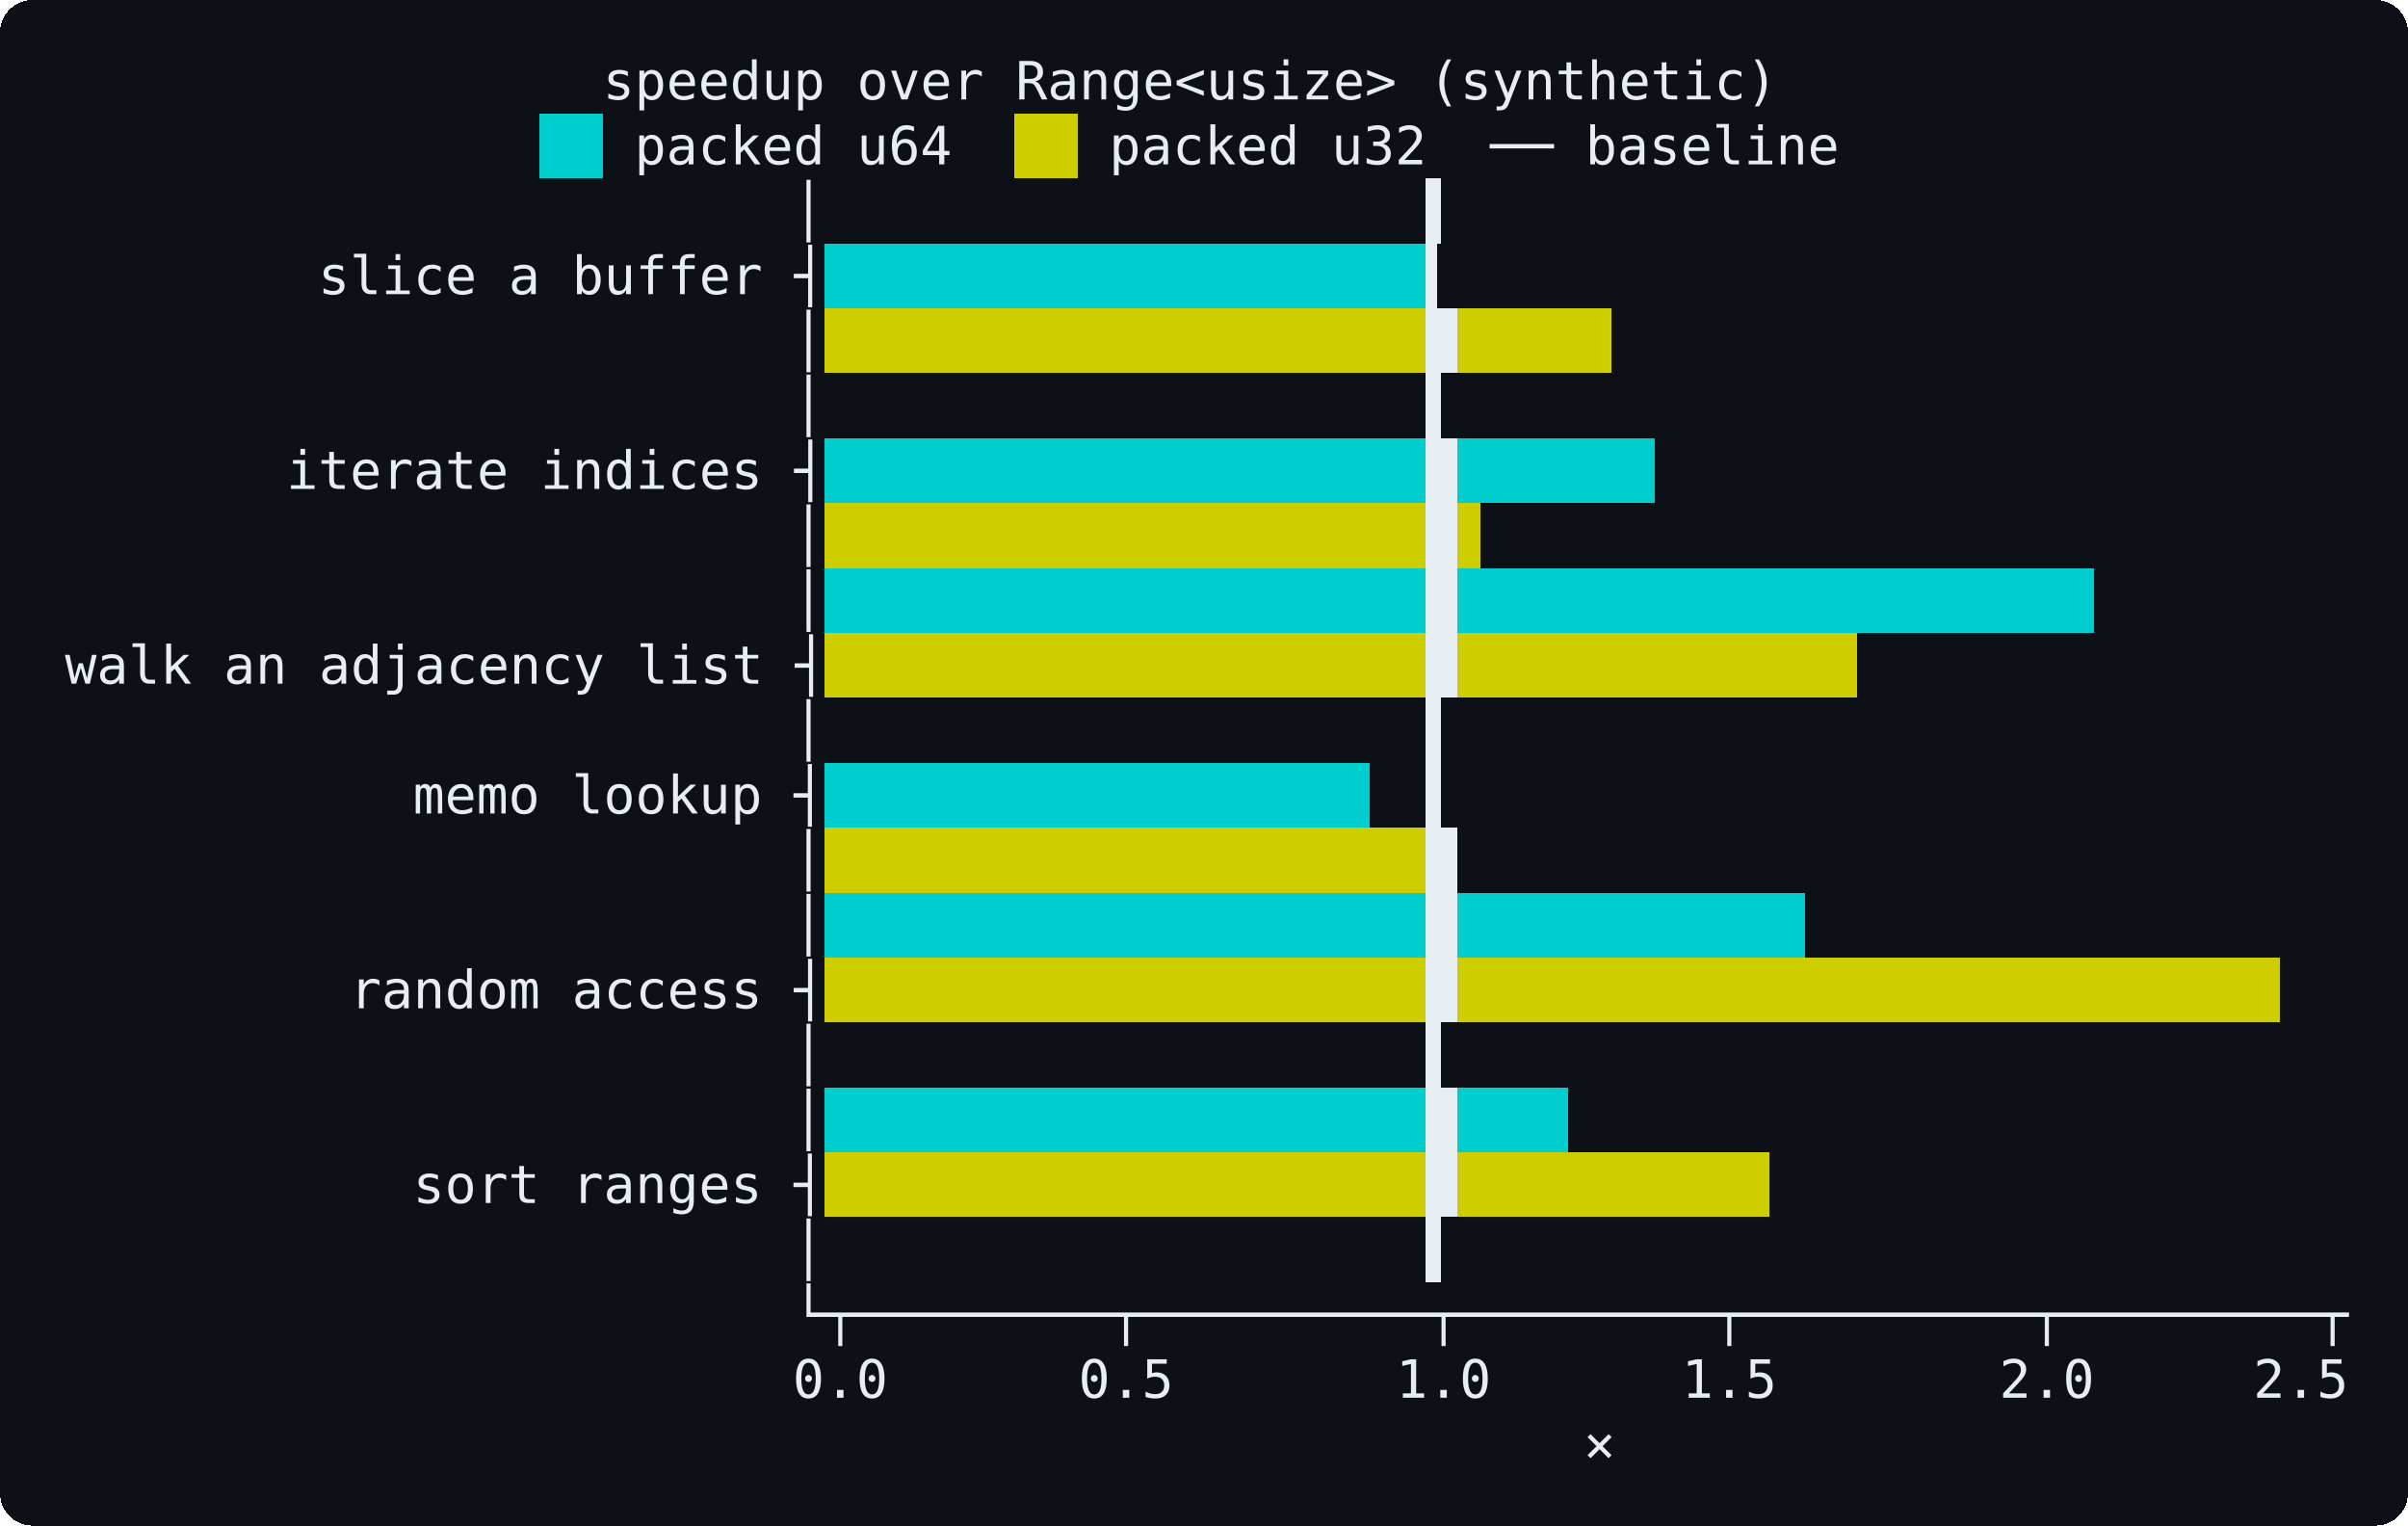
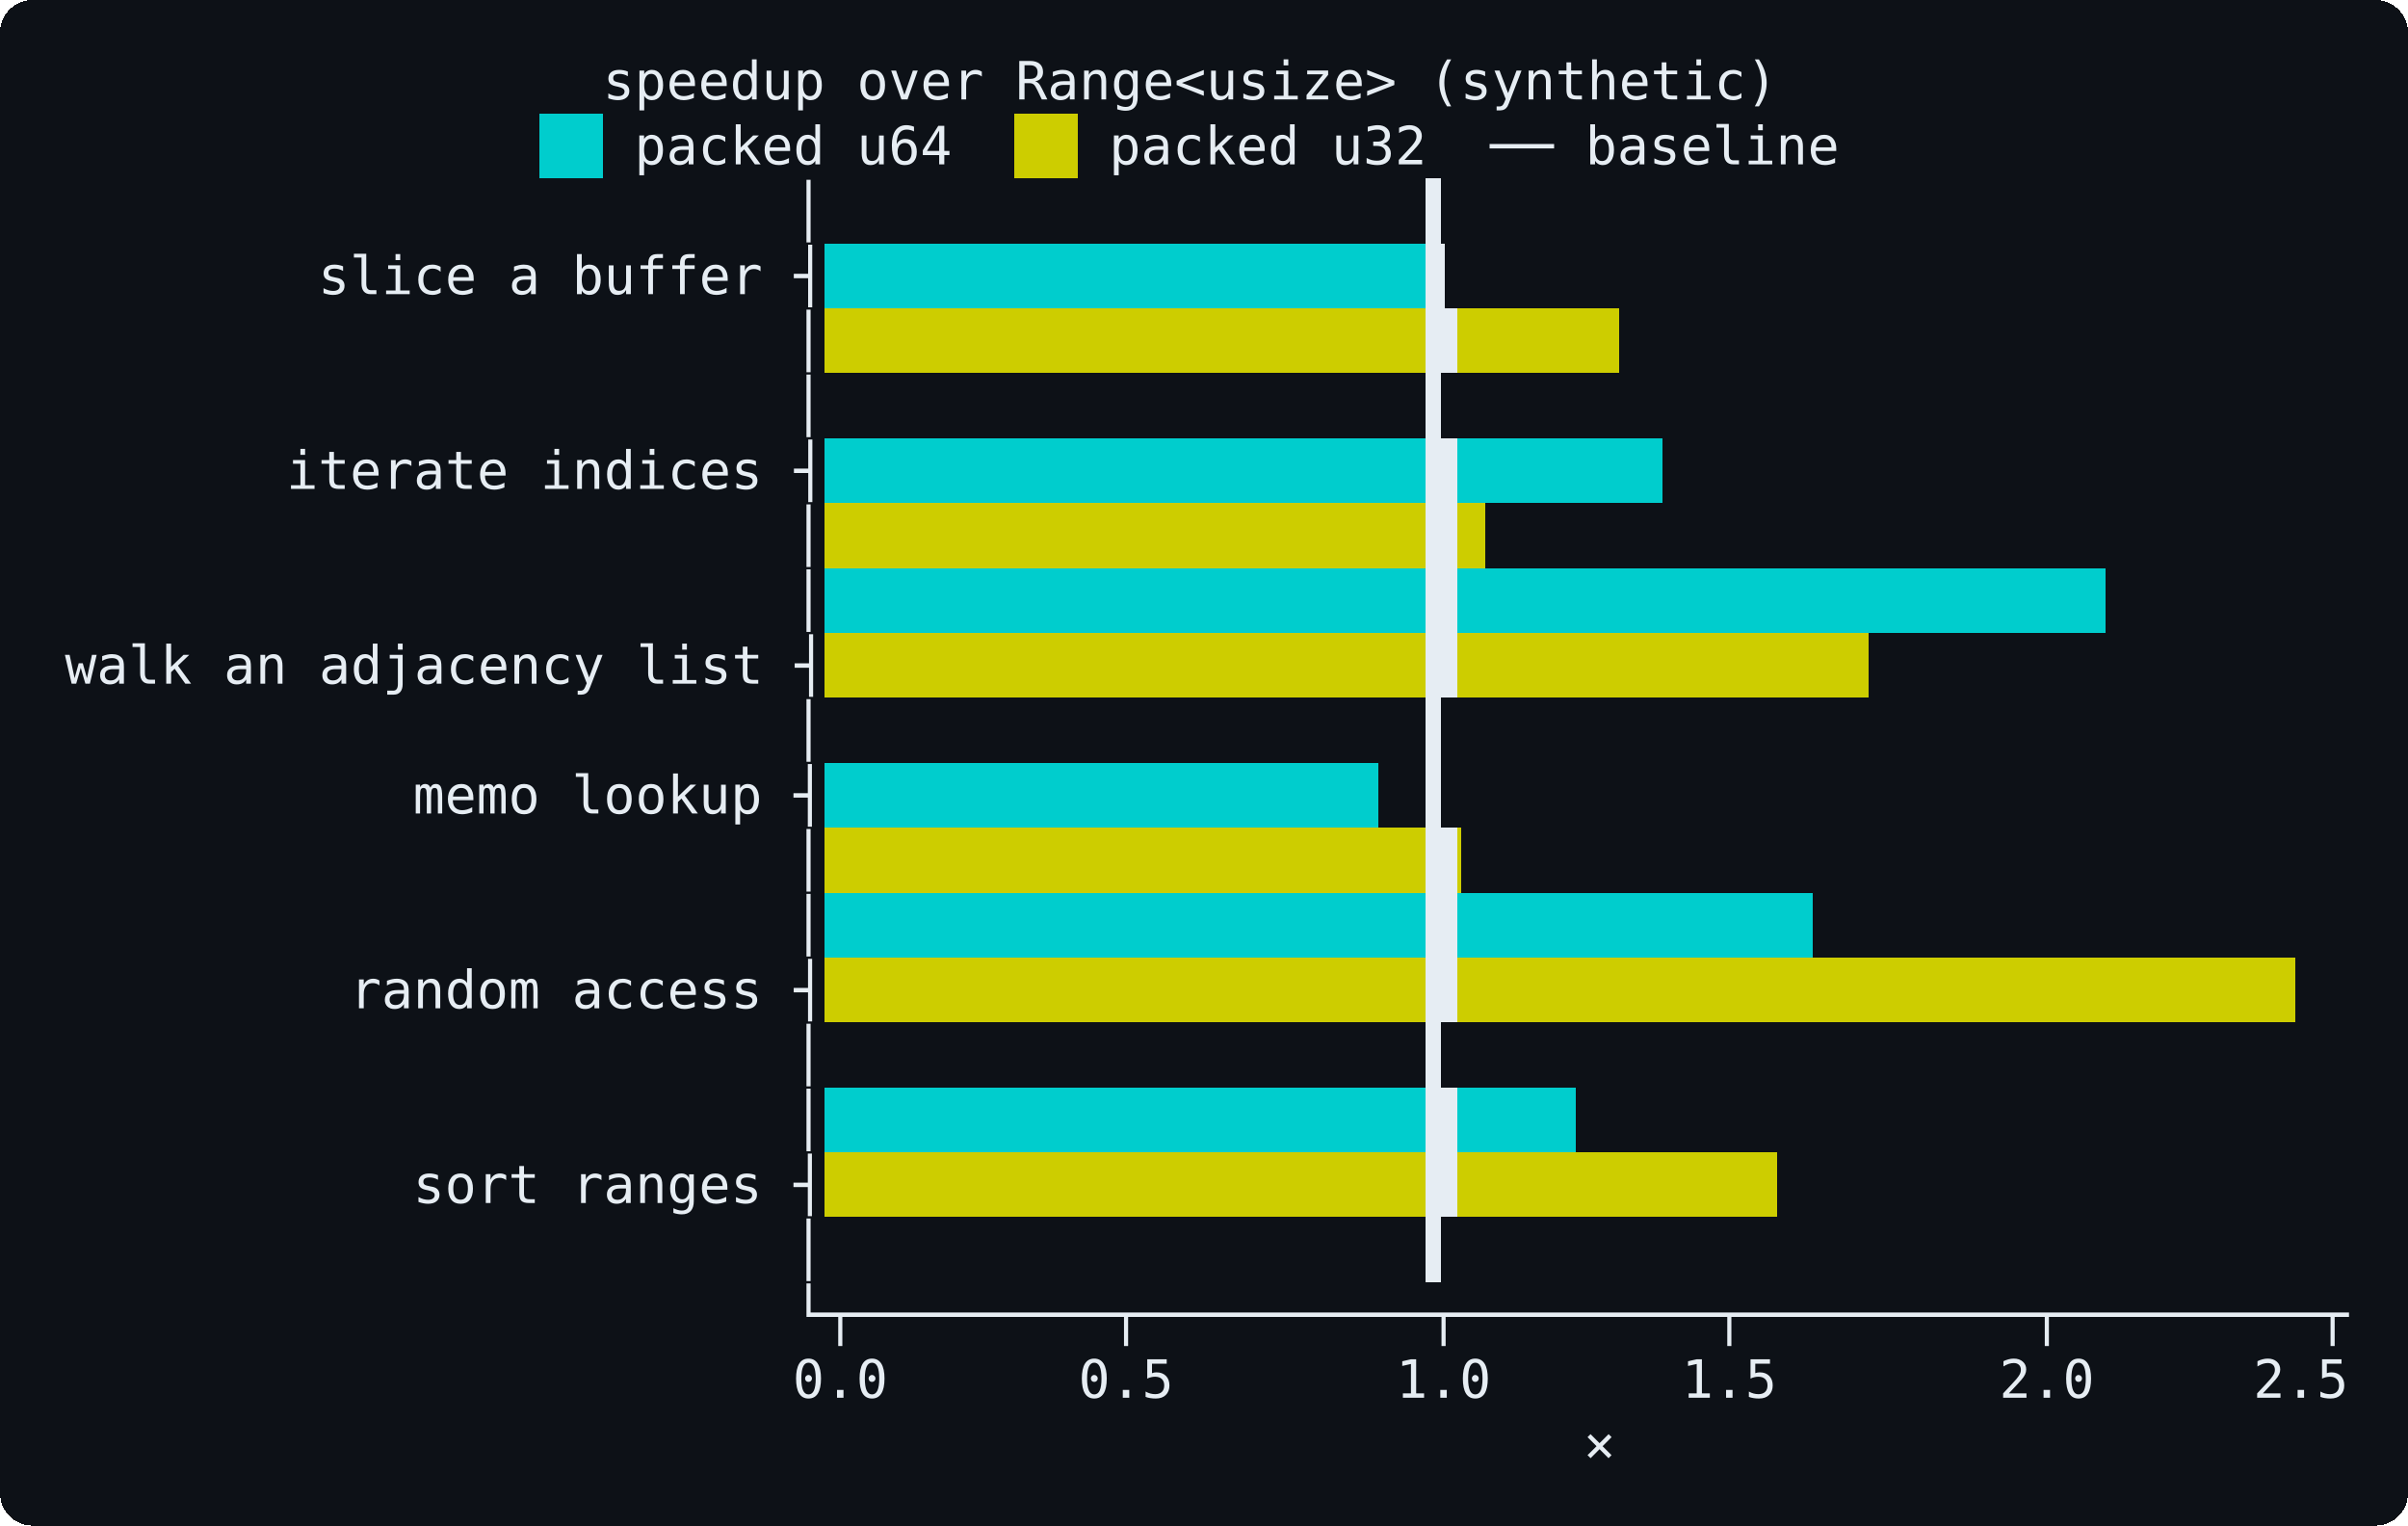
<svg xmlns="http://www.w3.org/2000/svg" width="593.6" height="376" viewBox="0 0 593.6 376" font-family="ui-monospace,SFMono-Regular,Menlo,Monaco,Consolas,monospace" font-size="13" fill="#e6edf3" shape-rendering="crispEdges">
  <rect width="593.6" height="376" rx="8" fill="#0d1117" />
  <text x="148.6" y="24.5" textLength="288.6" lengthAdjust="spacingAndGlyphs" xml:space="preserve">speedup over Range&lt;usize&gt; (synthetic)</text>
  <rect x="133" y="28" width="15.6" height="16" fill="#00cdcd" />
  <rect x="250" y="28" width="15.6" height="16" fill="#cdcd00" />
  <text x="156.4" y="40.5" textLength="78" lengthAdjust="spacingAndGlyphs" xml:space="preserve">packed u64</text>
  <text x="273.4" y="40.5" textLength="179.4" lengthAdjust="spacingAndGlyphs" xml:space="preserve">packed u32  ── baseline</text>
  <rect x="351.4" y="44" width="3.9" height="16" fill="#e6edf3" />
  <text x="195.4" y="56.5" textLength="7.8" lengthAdjust="spacingAndGlyphs" xml:space="preserve">│</text>
  <rect x="203.2" y="60" width="148.2" height="16" fill="#00cdcd" />
-   <rect x="351.4" y="60" width="2.925" height="16" fill="#e6edf3" />
+   <rect x="351.4" y="60" width="4.875" height="16" fill="#e6edf3" />
  <text x="78.4" y="72.5" textLength="124.8" lengthAdjust="spacingAndGlyphs" xml:space="preserve">slice a buffer ┤</text>
  <rect x="203.2" y="76" width="148.2" height="16" fill="#cdcd00" />
  <rect x="351.4" y="76" width="7.8" height="16" fill="#e6edf3" />
-   <rect x="359.2" y="76" width="31.2" height="16" fill="#cdcd00" />
-   <rect x="390.4" y="76" width="6.825" height="16" fill="#cdcd00" />
+   <rect x="359.2" y="76" width="39" height="16" fill="#cdcd00" />
+   <rect x="398.2" y="76" width="0.975" height="16" fill="#cdcd00" />
  <text x="195.4" y="88.5" textLength="7.8" lengthAdjust="spacingAndGlyphs" xml:space="preserve">│</text>
  <rect x="351.4" y="92" width="3.9" height="16" fill="#e6edf3" />
  <text x="195.4" y="104.5" textLength="7.8" lengthAdjust="spacingAndGlyphs" xml:space="preserve">│</text>
  <rect x="203.2" y="108" width="148.2" height="16" fill="#00cdcd" />
  <rect x="351.4" y="108" width="7.8" height="16" fill="#e6edf3" />
  <rect x="359.2" y="108" width="46.8" height="16" fill="#00cdcd" />
-   <rect x="406" y="108" width="1.95" height="16" fill="#00cdcd" />
+   <rect x="406" y="108" width="3.9" height="16" fill="#00cdcd" />
  <text x="70.6" y="120.5" textLength="132.6" lengthAdjust="spacingAndGlyphs" xml:space="preserve">iterate indices ┤</text>
  <rect x="203.2" y="124" width="148.2" height="16" fill="#cdcd00" />
  <rect x="351.4" y="124" width="7.8" height="16" fill="#e6edf3" />
-   <rect x="359.2" y="124" width="5.85" height="16" fill="#cdcd00" />
+   <rect x="359.2" y="124" width="6.825" height="16" fill="#cdcd00" />
  <text x="195.4" y="136.5" textLength="7.8" lengthAdjust="spacingAndGlyphs" xml:space="preserve">│</text>
  <rect x="203.2" y="140" width="148.2" height="16" fill="#00cdcd" />
  <rect x="351.4" y="140" width="7.8" height="16" fill="#e6edf3" />
  <rect x="359.2" y="140" width="156" height="16" fill="#00cdcd" />
-   <rect x="515.2" y="140" width="0.975" height="16" fill="#00cdcd" />
+   <rect x="515.2" y="140" width="3.9" height="16" fill="#00cdcd" />
  <text x="195.4" y="152.5" textLength="7.8" lengthAdjust="spacingAndGlyphs" xml:space="preserve">│</text>
  <rect x="203.2" y="156" width="148.2" height="16" fill="#cdcd00" />
  <rect x="351.4" y="156" width="7.8" height="16" fill="#e6edf3" />
-   <rect x="359.2" y="156" width="93.6" height="16" fill="#cdcd00" />
-   <rect x="452.8" y="156" width="4.875" height="16" fill="#cdcd00" />
+   <rect x="359.2" y="156" width="101.4" height="16" fill="#cdcd00" />
  <text x="16" y="168.5" textLength="187.2" lengthAdjust="spacingAndGlyphs" xml:space="preserve">walk an adjacency list ┤</text>
  <rect x="351.4" y="172" width="3.9" height="16" fill="#e6edf3" />
  <text x="195.4" y="184.5" textLength="7.8" lengthAdjust="spacingAndGlyphs" xml:space="preserve">│</text>
  <rect x="203.2" y="188" width="132.6" height="16" fill="#00cdcd" />
-   <rect x="335.8" y="188" width="1.95" height="16" fill="#00cdcd" />
+   <rect x="335.8" y="188" width="3.9" height="16" fill="#00cdcd" />
  <rect x="351.4" y="188" width="3.9" height="16" fill="#e6edf3" />
  <text x="101.8" y="200.5" textLength="101.4" lengthAdjust="spacingAndGlyphs" xml:space="preserve">memo lookup ┤</text>
  <rect x="203.2" y="204" width="148.2" height="16" fill="#cdcd00" />
  <rect x="351.4" y="204" width="7.8" height="16" fill="#e6edf3" />
+   <rect x="359.2" y="204" width="0.975" height="16" fill="#cdcd00" />
  <text x="195.4" y="216.5" textLength="7.8" lengthAdjust="spacingAndGlyphs" xml:space="preserve">│</text>
  <rect x="203.2" y="220" width="148.2" height="16" fill="#00cdcd" />
  <rect x="351.4" y="220" width="7.8" height="16" fill="#e6edf3" />
  <rect x="359.2" y="220" width="85.8" height="16" fill="#00cdcd" />
+   <rect x="445" y="220" width="1.95" height="16" fill="#00cdcd" />
  <text x="195.4" y="232.5" textLength="7.8" lengthAdjust="spacingAndGlyphs" xml:space="preserve">│</text>
  <rect x="203.2" y="236" width="148.2" height="16" fill="#cdcd00" />
  <rect x="351.4" y="236" width="7.8" height="16" fill="#e6edf3" />
  <rect x="359.2" y="236" width="202.8" height="16" fill="#cdcd00" />
+   <rect x="562" y="236" width="3.9" height="16" fill="#cdcd00" />
  <text x="86.2" y="248.5" textLength="117" lengthAdjust="spacingAndGlyphs" xml:space="preserve">random access ┤</text>
  <rect x="351.4" y="252" width="3.9" height="16" fill="#e6edf3" />
  <text x="195.4" y="264.5" textLength="7.8" lengthAdjust="spacingAndGlyphs" xml:space="preserve">│</text>
  <rect x="203.2" y="268" width="148.2" height="16" fill="#00cdcd" />
  <rect x="351.4" y="268" width="7.8" height="16" fill="#e6edf3" />
  <rect x="359.2" y="268" width="23.4" height="16" fill="#00cdcd" />
-   <rect x="382.6" y="268" width="3.9" height="16" fill="#00cdcd" />
+   <rect x="382.6" y="268" width="5.85" height="16" fill="#00cdcd" />
  <text x="195.4" y="280.5" textLength="7.8" lengthAdjust="spacingAndGlyphs" xml:space="preserve">│</text>
  <rect x="203.2" y="284" width="148.2" height="16" fill="#cdcd00" />
  <rect x="351.4" y="284" width="7.8" height="16" fill="#e6edf3" />
-   <rect x="359.2" y="284" width="70.2" height="16" fill="#cdcd00" />
-   <rect x="429.4" y="284" width="6.825" height="16" fill="#cdcd00" />
+   <rect x="359.2" y="284" width="78" height="16" fill="#cdcd00" />
+   <rect x="437.2" y="284" width="0.975" height="16" fill="#cdcd00" />
  <text x="101.8" y="296.5" textLength="101.4" lengthAdjust="spacingAndGlyphs" xml:space="preserve">sort ranges ┤</text>
  <rect x="351.4" y="300" width="3.9" height="16" fill="#e6edf3" />
  <text x="195.4" y="312.5" textLength="7.8" lengthAdjust="spacingAndGlyphs" xml:space="preserve">│</text>
  <text x="195.4" y="328.5" textLength="382.2" lengthAdjust="spacingAndGlyphs" xml:space="preserve">└┬────────┬─────────┬────────┬─────────┬────────┬</text>
  <text x="195.4" y="344.5" textLength="382.2" lengthAdjust="spacingAndGlyphs" xml:space="preserve">0.0      0.5       1.0      1.5       2.0     2.5</text>
  <text x="390.4" y="360.5" textLength="7.8" lengthAdjust="spacingAndGlyphs" xml:space="preserve">×</text>
</svg>
